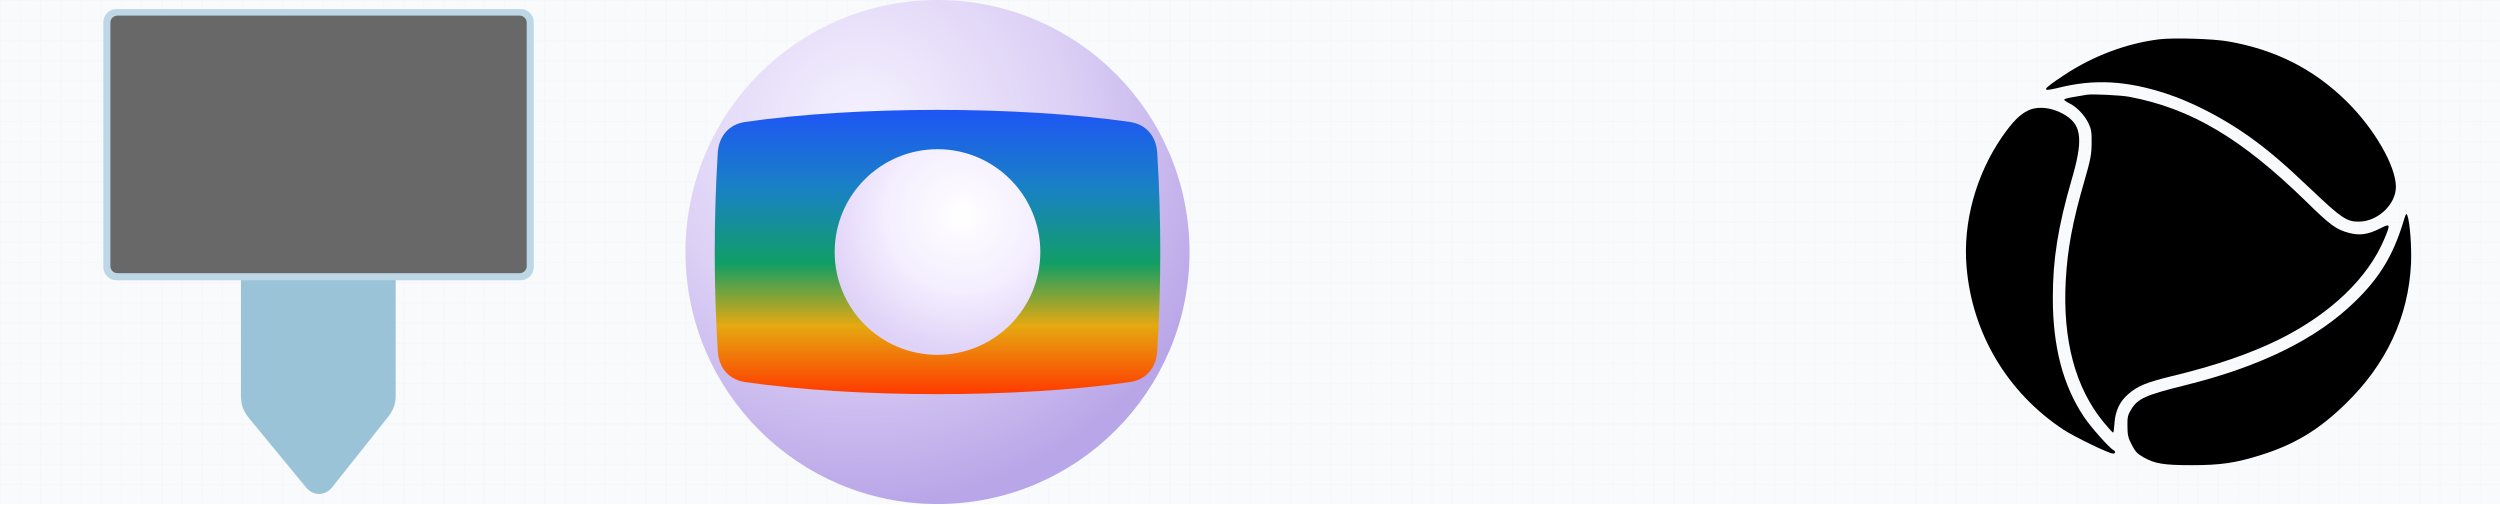
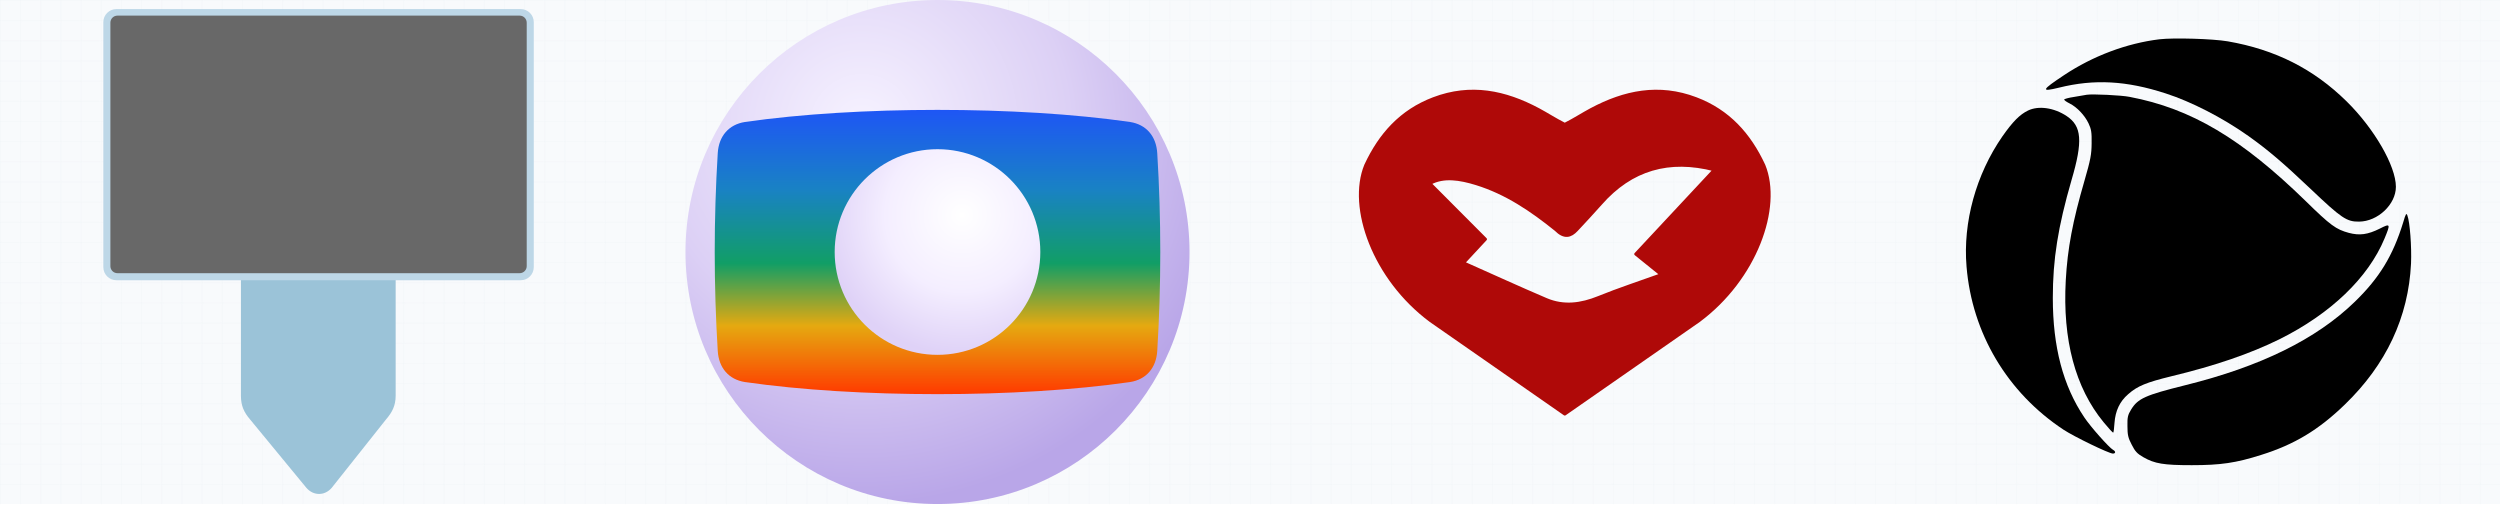
<svg xmlns="http://www.w3.org/2000/svg" viewBox="0 0 4960 1000" width="4960" height="1000" data-sheet="nestreaming-canais-svgsheet">
  <defs>
    <pattern id="sheet-grid" width="40" height="40" patternUnits="userSpaceOnUse">
      <path d="M 40 0 L 0 0 0 40" fill="none" stroke="#DCE6EE" stroke-width="1" opacity="0.45" />
    </pattern>
    <radialGradient id="ch2-bgCircleGrad" cx="35%" cy="25%" r="75%">
      <stop offset="0%" stop-color="#F6F2FF" />
      <stop offset="55%" stop-color="#DCD0F5" />
      <stop offset="100%" stop-color="#B9A6E8" />
    </radialGradient>
    <linearGradient id="ch2-tvGrad" x1="0%" y1="0%" x2="0%" y2="100%">
      <stop offset="0%" stop-color="#1E56F5" />
      <stop offset="28%" stop-color="#1982C4" />
      <stop offset="54%" stop-color="#119E66" />
      <stop offset="76%" stop-color="#E5A910" />
      <stop offset="100%" stop-color="#FF3A00" />
    </linearGradient>
    <radialGradient id="ch2-centerCircleGrad" cx="62%" cy="32%" r="68%">
      <stop offset="0%" stop-color="#FFFFFF" />
      <stop offset="55%" stop-color="#F4EEFF" />
      <stop offset="100%" stop-color="#DFD2F7" />
    </radialGradient>
  </defs>
  <rect id="sheet-bg" x="0" y="0" width="4960" height="1000" fill="#F8FAFC" />
  <rect id="sheet-grid-overlay" x="0" y="0" width="4960" height="1000" fill="url(#sheet-grid)" />
  <g id="canal-01-icon" data-channel="channel_1" transform="translate(120, 0)">
    <path id="tronco-03" fill="#9BC3D8" d="M 358 552               L 665 552               L 665 785               C 665 805, 658 818, 646 832               L 538 968               C 524 984, 502 984, 488 968               L 376 832               C 364 818, 358 805, 358 785               Z" />
    <g id="cabeca-03">
      <rect x="85" y="18" width="854" height="538" rx="26" ry="26" fill="#BDD7E7" />
      <rect x="99" y="31" width="826" height="511" rx="14" ry="14" fill="#686868" />
    </g>
  </g>
  <g id="canal-02" data-channel="channel_2" transform="translate(1360, 0)">
    <circle cx="500" cy="500" r="500" fill="url(#ch2-bgCircleGrad)" />
    <path d="M 118 242              C 340 210, 660 210, 882 242              C 914 247, 934 270, 936 304              C 944 434, 944 566, 936 696              C 934 730, 914 753, 882 758              C 660 790, 340 790, 118 758              C 86 753, 66 730, 64 696              C 56 566, 56 434, 64 304              C 66 270, 86 247, 118 242 Z" fill="url(#ch2-tvGrad)" />
    <circle cx="500" cy="500" r="204" fill="url(#ch2-centerCircleGrad)" />
  </g>
+   <g id="canal-03" data-channel="channel_3" transform="translate(2600, 0)">
+     <g id="ch3-emblema" transform="translate(-4, -12) scale(5.65)">
+       <path fill="#AF0908" opacity="1" stroke="#AF0908" stroke-width="1" stroke-linejoin="round" stroke-linecap="round" d=" M20.081,60.152                C25.106,49.374 32.425,41.11 43.926,36.747                C56.989,31.791 69.039,34.315 80.787,40.59                C83.714,42.153 86.498,43.984 90,45.77                C93.502,43.984 96.286,42.153 99.213,40.59                C110.961,34.315 123.011,31.791 136.074,36.747                C147.575,41.11 154.894,49.374 159.919,60.152                C166,75 157,100 137.094,114.782                C121.508,125.607 105.945,136.464 90,147.557                C74.055,136.464 58.492,125.607 42.906,114.782                C23,100 14,75 20.081,60.152              M86.82,82.771                C78.366,75.959 69.463,69.9 58.96,66.652                C53.212,64.874 47.441,63.922 42.677,66.555                C49.21,73.108 55.705,79.624 62.181,86.12                C59.435,89.077 57.139,91.55 54.471,94.423                C64.668,98.958 74.02,103.25 83.486,107.278                C89.649,109.901 95.748,109.059 101.898,106.562                C109.011,103.675 116.328,101.29 123.862,98.576                C121.014,96.279 117.512,93.453 114.889,91.336                C124.047,81.526 133.294,71.619 142.497,61.76                C126.687,57.676 113.376,61.415 102.639,73.65                C99.894,76.779 97.021,79.797 94.196,82.855                C92.053,85.174 89.808,85.781 86.82,82.771              z" />
+     </g>
+   </g>
  <g id="canal-04" data-channel="channel_4" transform="translate(3840, 0)">
    <g id="ch4-surface1" transform="translate(50, 72.5) scale(45)">
      <path style="stroke:none;fill-rule:nonzero;fill:rgb(0%,0%,0%);fill-opacity:1;" d="M 8.762 0.121 C 7.32 0.297 5.832 0.855 4.562 1.699 C 3.555 2.367 3.52 2.453 4.332 2.254 C 5.887 1.867 7.305 1.945 9.039 2.508 C 10.164 2.871 11.539 3.574 12.688 4.387 C 13.543 4.996 14.207 5.559 15.438 6.727 C 16.789 8.012 17.023 8.168 17.562 8.16 C 18.387 8.156 19.188 7.402 19.188 6.625 C 19.188 5.707 18.23 4.051 17.008 2.852 C 15.551 1.422 13.867 0.574 11.773 0.211 C 11.113 0.098 9.398 0.047 8.762 0.121 Z M 8.762 0.121 " />
      <path style="stroke:none;fill-rule:nonzero;fill:rgb(0%,0%,0%);fill-opacity:1;" d="M 5.562 2.566 C 5.477 2.578 5.219 2.621 4.988 2.664 C 4.75 2.699 4.562 2.754 4.562 2.777 C 4.562 2.809 4.668 2.883 4.801 2.949 C 5.125 3.109 5.469 3.473 5.637 3.828 C 5.758 4.082 5.781 4.227 5.773 4.703 C 5.77 5.195 5.727 5.426 5.457 6.359 C 4.938 8.145 4.711 9.336 4.633 10.746 C 4.488 13.371 5.051 15.484 6.301 17.004 C 6.52 17.27 6.711 17.48 6.727 17.461 C 6.742 17.449 6.77 17.258 6.781 17.039 C 6.82 16.5 7.012 16.09 7.383 15.77 C 7.793 15.406 8.195 15.246 9.281 14.98 C 11.238 14.508 12.758 13.984 14.051 13.348 C 16.32 12.219 17.969 10.633 18.688 8.902 C 18.957 8.254 18.949 8.227 18.477 8.469 C 17.945 8.734 17.586 8.781 17.113 8.656 C 16.551 8.504 16.301 8.324 15.219 7.262 C 12.383 4.496 10.164 3.176 7.449 2.66 C 7.086 2.586 5.812 2.527 5.562 2.566 Z M 5.562 2.566 " />
      <path style="stroke:none;fill-rule:nonzero;fill:rgb(0%,0%,0%);fill-opacity:1;" d="M 2.969 3.262 C 2.605 3.438 2.293 3.754 1.836 4.406 C 0.676 6.082 0.094 8.191 0.258 10.141 C 0.5 13.082 2.055 15.695 4.531 17.332 C 4.992 17.637 6.539 18.387 6.711 18.387 C 6.836 18.387 6.844 18.289 6.719 18.223 C 6.543 18.125 5.73 17.211 5.449 16.789 C 4.512 15.395 4.062 13.684 4.062 11.523 C 4.062 9.82 4.289 8.398 4.887 6.328 C 5.395 4.605 5.336 3.949 4.676 3.508 C 4.113 3.133 3.43 3.039 2.969 3.262 Z M 2.969 3.262 " />
      <path style="stroke:none;fill-rule:nonzero;fill:rgb(0%,0%,0%);fill-opacity:1;" d="M 19.508 8.199 C 19.055 9.664 18.469 10.633 17.375 11.695 C 15.68 13.34 13.23 14.547 9.906 15.371 C 8.137 15.812 7.812 15.957 7.512 16.449 C 7.367 16.684 7.344 16.793 7.352 17.18 C 7.352 17.559 7.383 17.699 7.539 17.992 C 7.688 18.289 7.781 18.391 8.055 18.547 C 8.551 18.832 8.945 18.898 10.188 18.898 C 11.457 18.898 12.133 18.801 13.25 18.445 C 14.711 17.988 15.781 17.344 16.938 16.223 C 18.762 14.461 19.742 12.371 19.855 10.008 C 19.887 9.27 19.805 8.18 19.695 7.891 C 19.648 7.766 19.625 7.801 19.508 8.199 Z M 19.508 8.199 " />
    </g>
  </g>
</svg>
